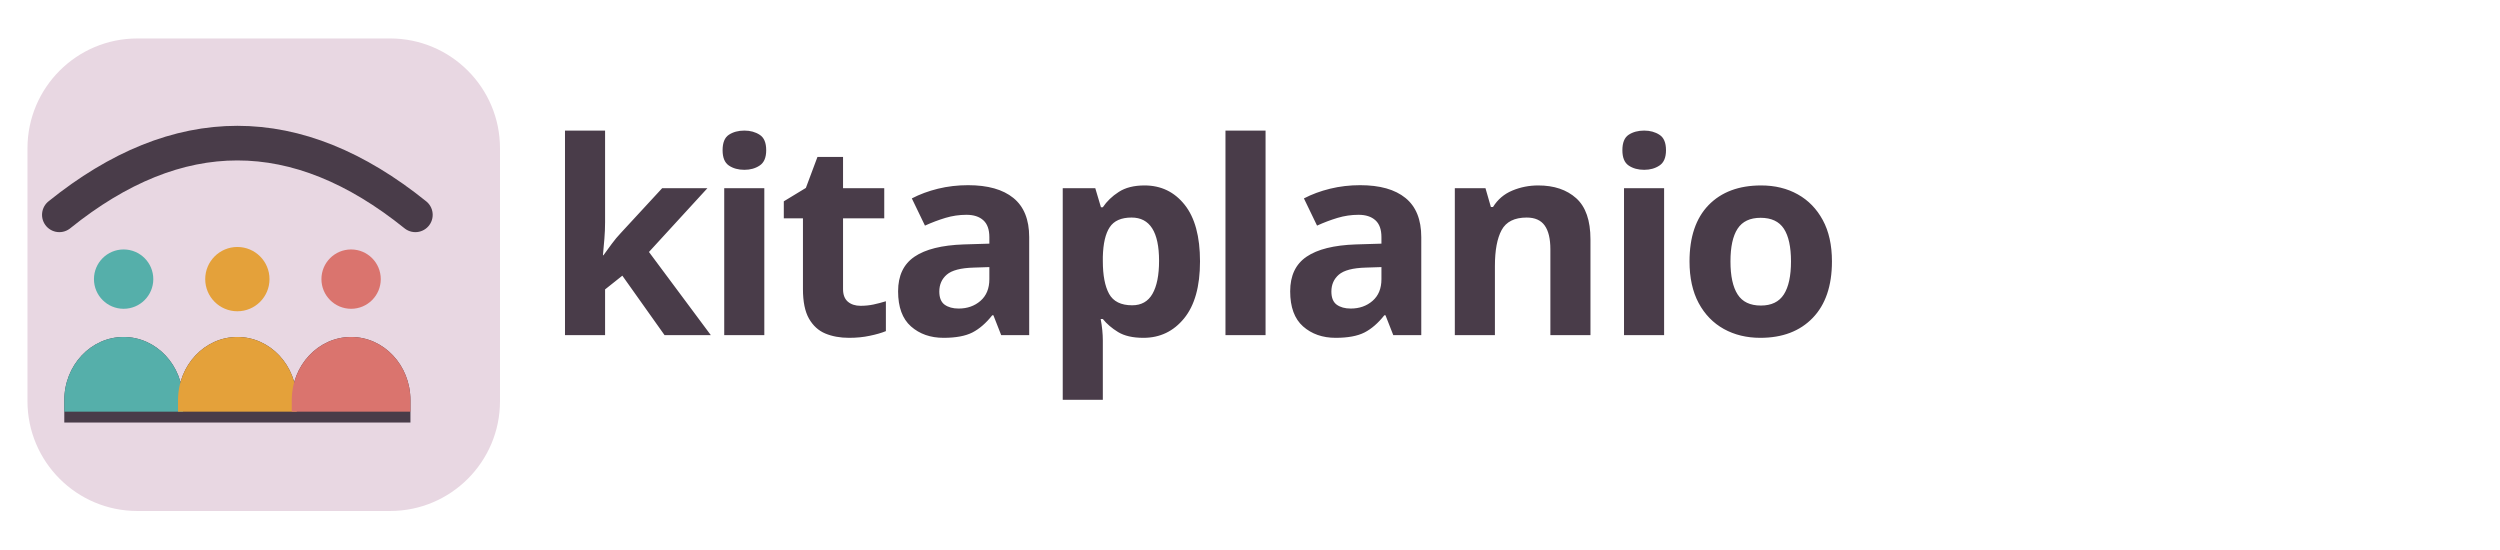
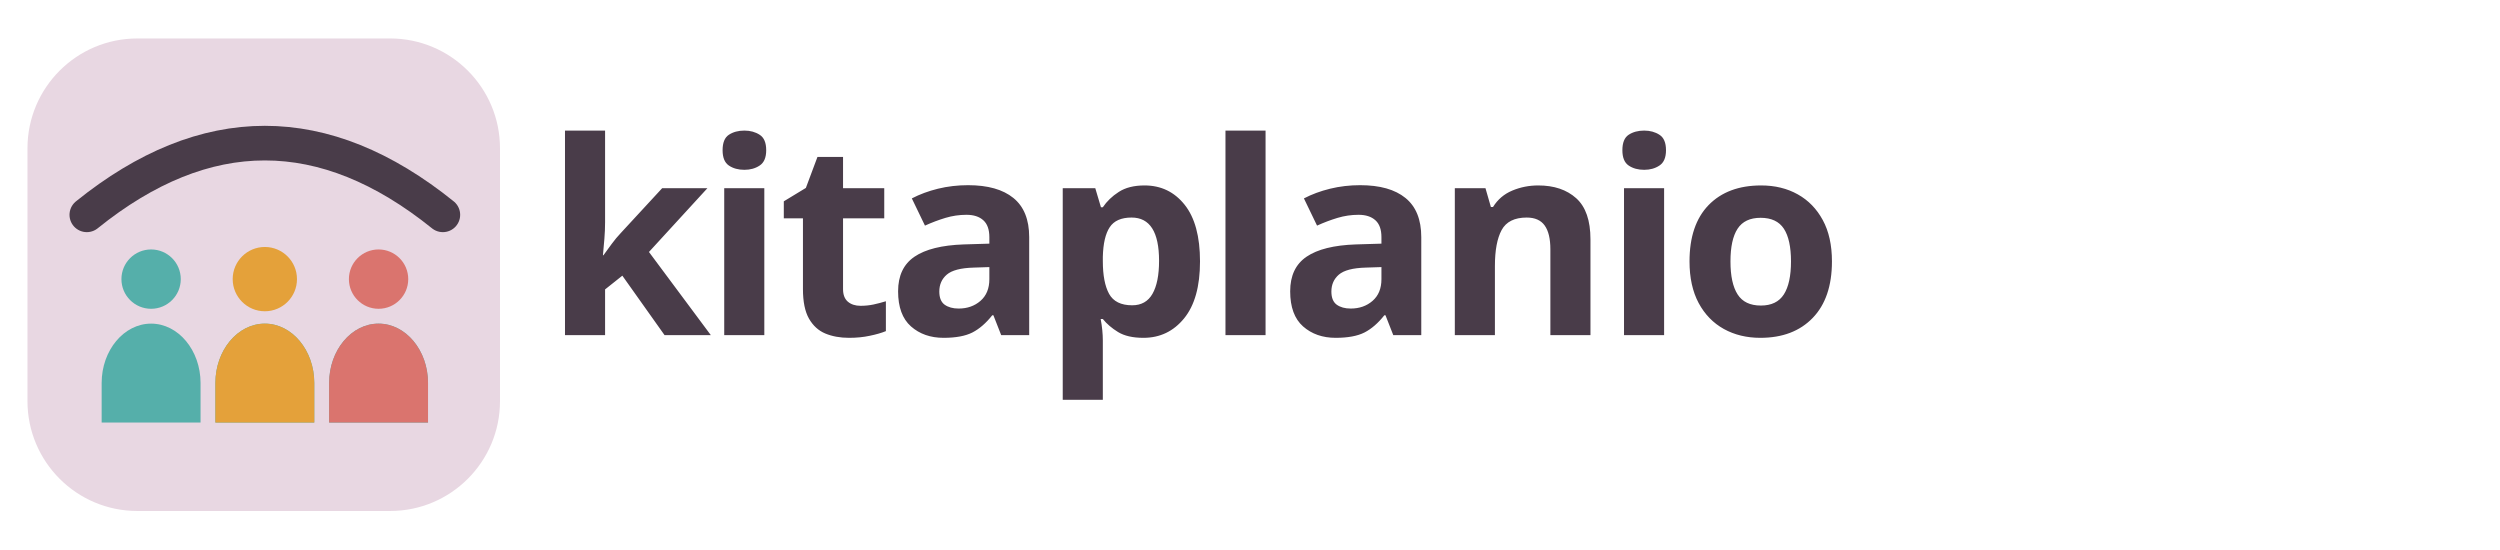
<svg xmlns="http://www.w3.org/2000/svg" viewBox="0 0 455 100" role="img" aria-labelledby="title">
  <rect x="5" y="7" width="86" height="86" rx="20" fill="#E8D7E2" />
-   <g transform="translate(0 4) scale(.9)">
+   <g transform="translate(5 4) scale(.9)">
    <path d="M12 39Q48 10 84 39" fill="none" stroke="#493C49" stroke-width="7" stroke-linecap="round" />
    <circle cx="25" cy="52" r="6" fill="#55AFAA" />
    <circle cx="48" cy="52" r="6.5" fill="#E4A13A" />
    <circle cx="71" cy="52" r="6" fill="#DA746E" />
-     <path d="M13 81v-4.5c0-7.1 5.4-12.8 12-12.8s12 5.7 12 12.8V81Zm23 0v-4.5c0-7.1 5.4-12.8 12-12.8s12 5.7 12 12.8V81Zm23 0v-4.5c0-7.1 5.4-12.8 12-12.8s12 5.7 12 12.8V81Z" fill="#493C49" />
-     <path d="M13 78.8v-2.3c0-7.1 5.4-12.8 12-12.8s12 5.7 12 12.8v2.3Z" fill="#55AFAA" />
-     <path d="M36 78.8v-2.3c0-7.1 5.4-12.8 12-12.8s12 5.7 12 12.8v2.3Z" fill="#E4A13A" />
-     <path d="M59 78.8v-2.3c0-7.1 5.4-12.8 12-12.8s12 5.7 12 12.8v2.3Z" fill="#DA746E" />
+     <path d="M15 81v-8c0-6.6 4.5-12 10-12s10 5.4 10 12v8Zm23 0v-8c0-6.6 4.5-12 10-12s10 5.4 10 12v8Zm23 0v-8c0-6.6 4.5-12 10-12s10 5.4 10 12v8Z" fill="#55AFAA" />
+     <path d="M38 81v-8c0-6.6 4.5-12 10-12s10 5.4 10 12v8Z" fill="#E4A13A" />
+     <path d="M61 81v-8c0-6.6 4.5-12 10-12s10 5.4 10 12v8Z" fill="#DA746E" />
  </g>
  <text x="99" y="61" font-family="Nunito Sans, sans-serif" font-size="49" font-weight="900" letter-spacing="-1.4" fill="#493C49">kitaplanio</text>
</svg>
